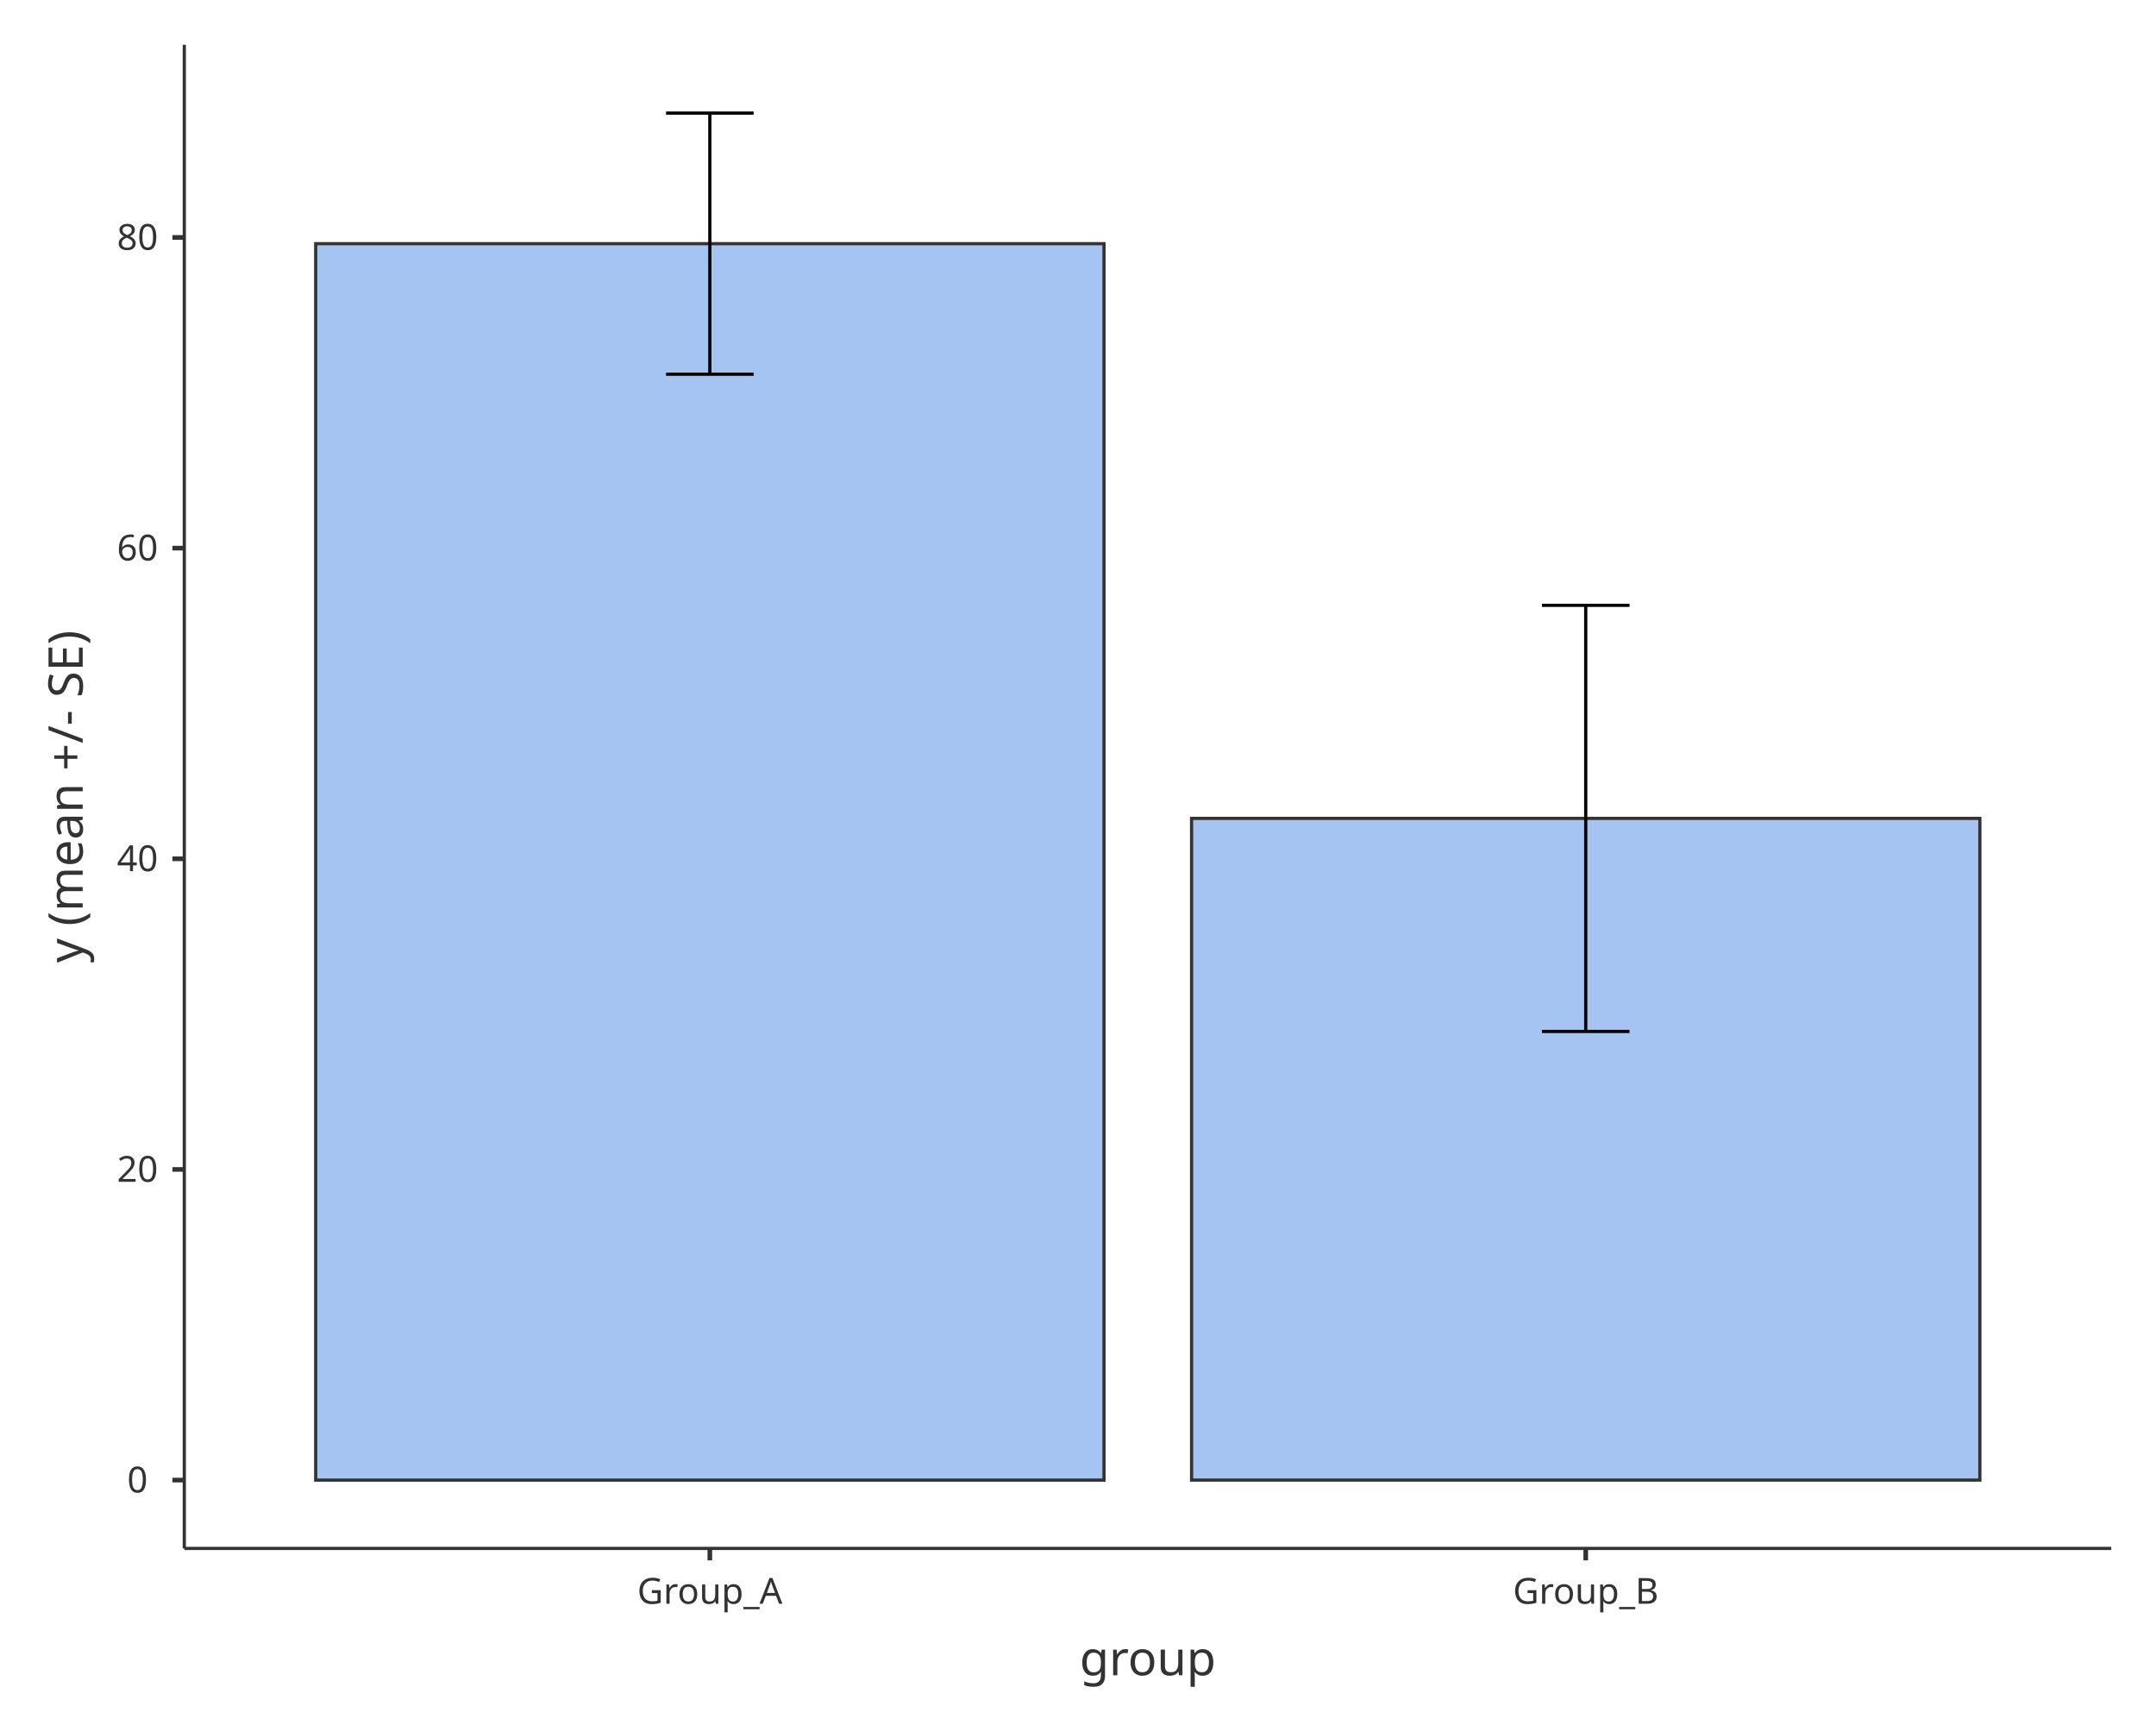
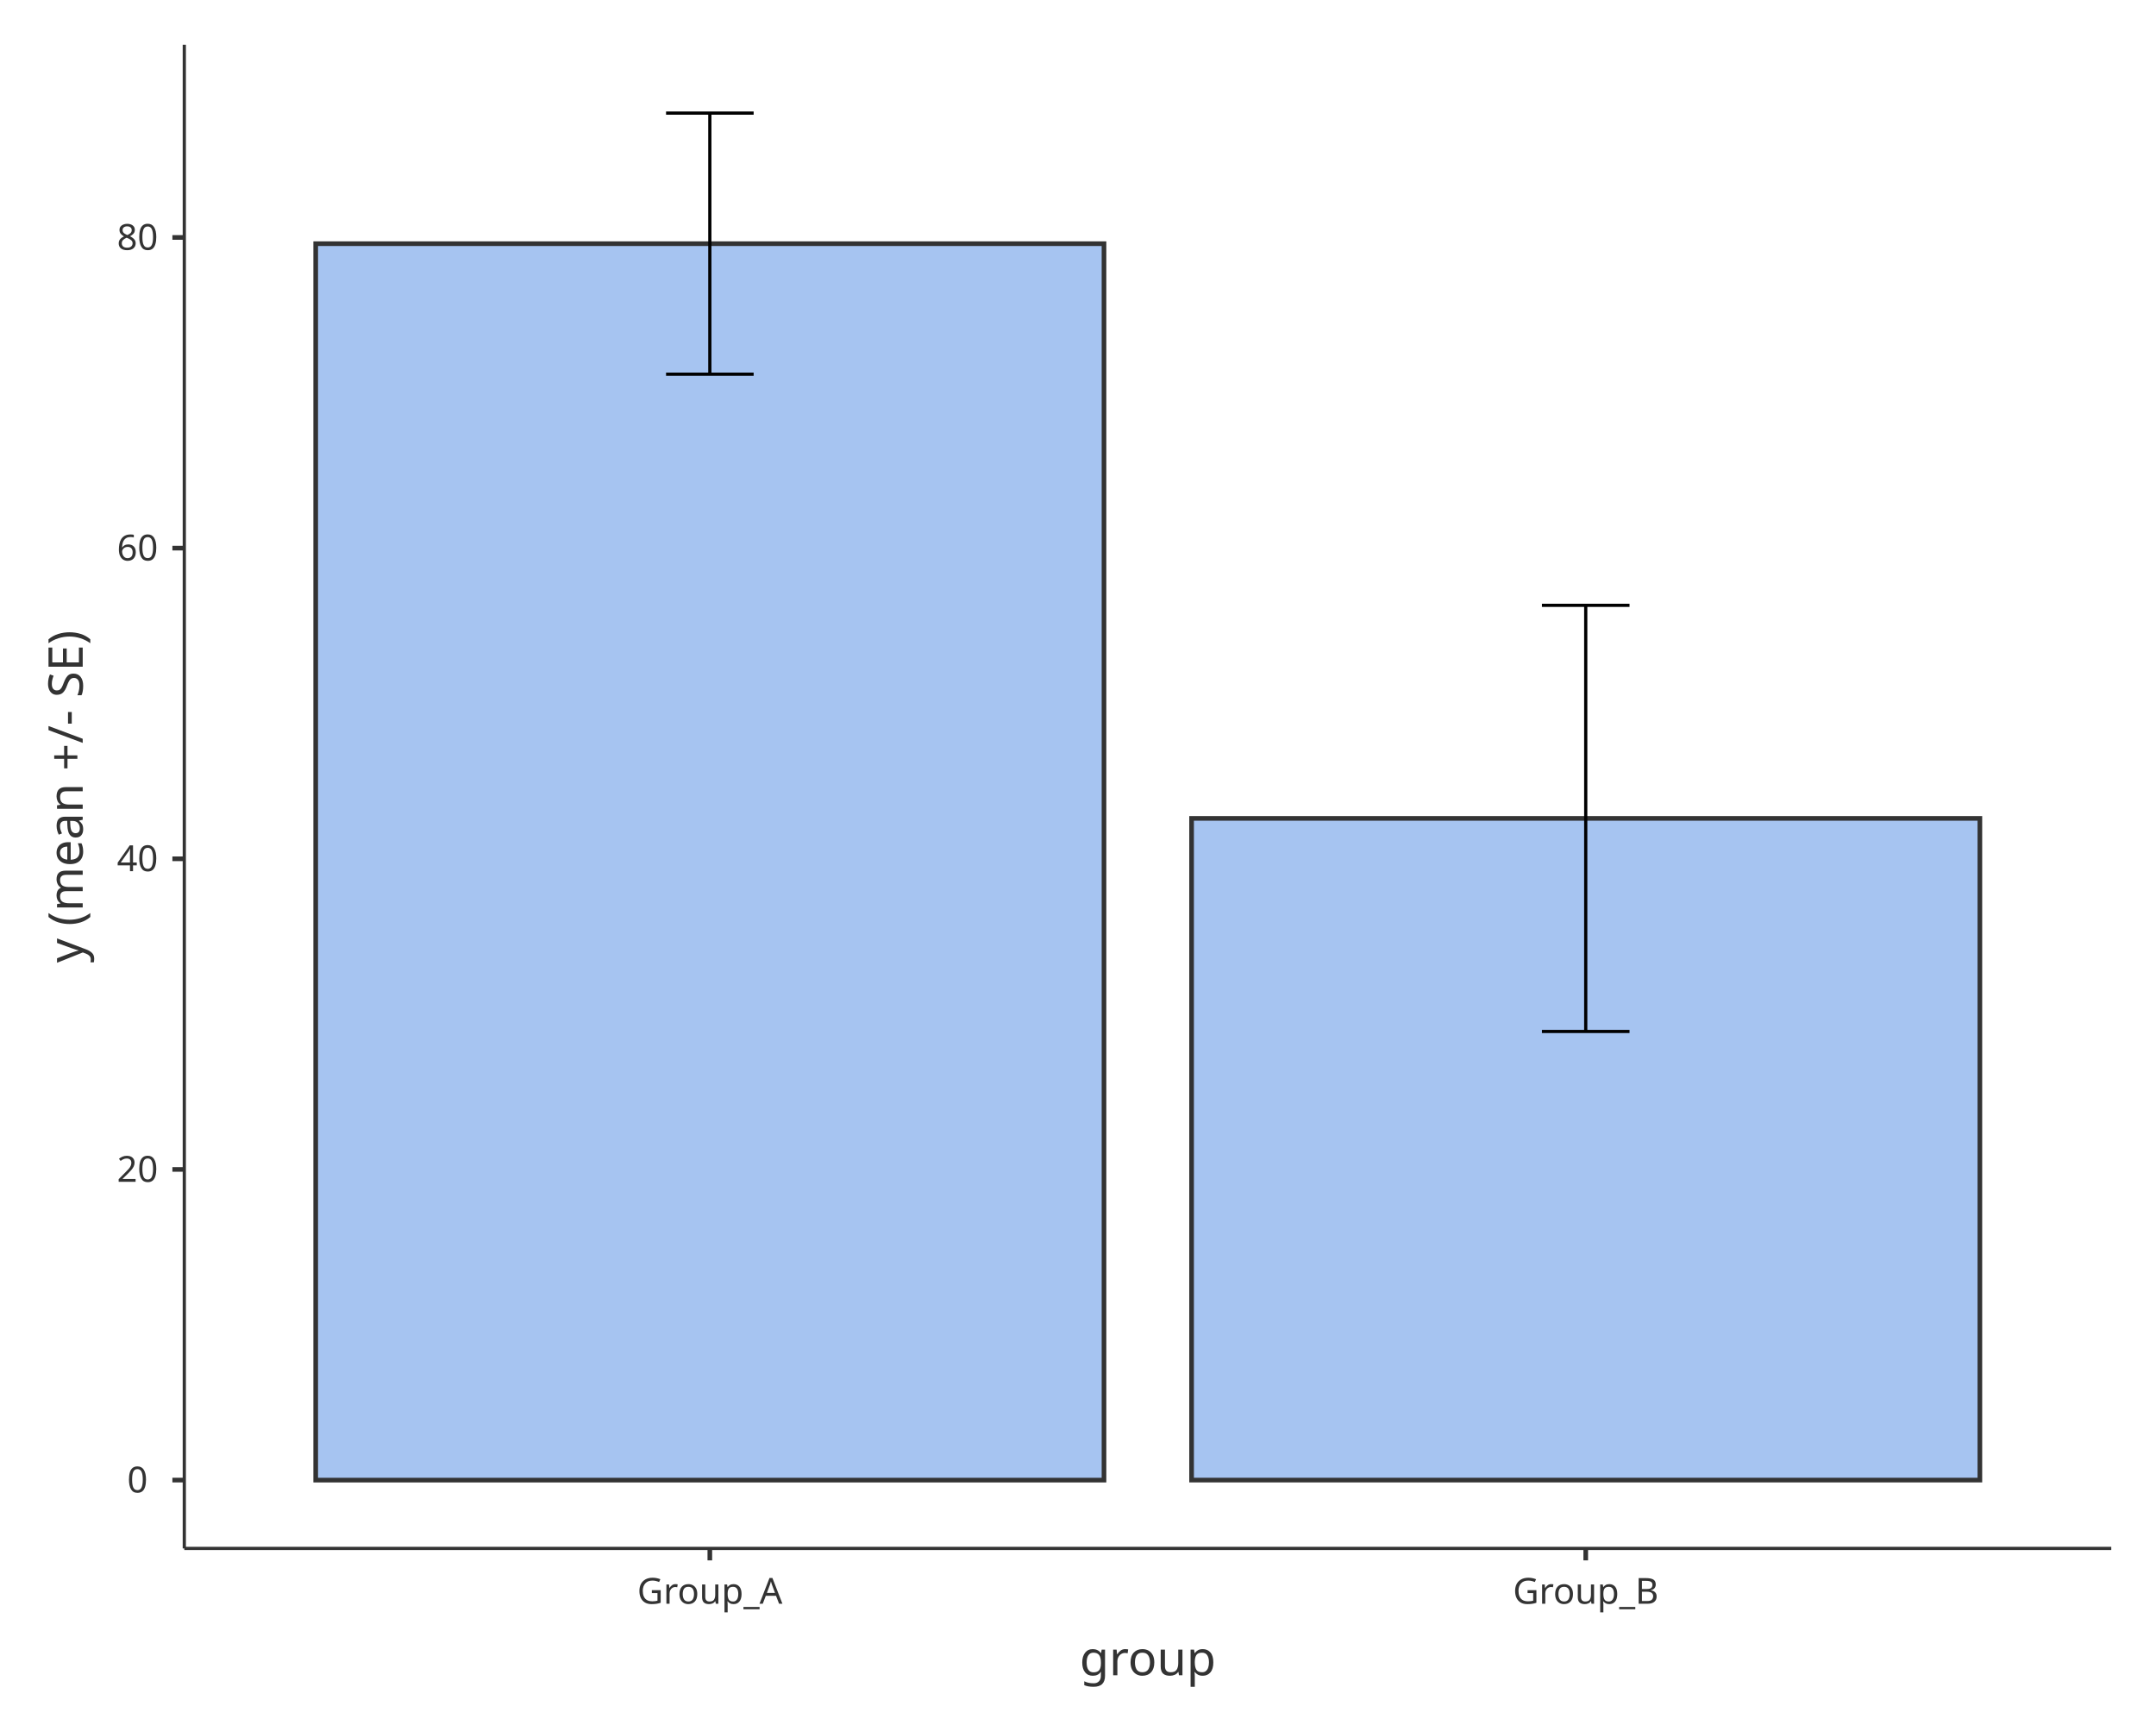
<svg xmlns="http://www.w3.org/2000/svg" class="svglite" data-engine-version="2.0" width="720.00pt" height="576.00pt" viewBox="0 0 720.00 576.00">
  <defs>
    <style type="text/css">
    .svglite line, .svglite polyline, .svglite polygon, .svglite path, .svglite rect, .svglite circle {
      fill: none;
      stroke: #000000;
      stroke-linecap: round;
      stroke-linejoin: round;
      stroke-miterlimit: 10.00;
    }
  </style>
  </defs>
  <rect width="100%" height="100%" style="stroke: none; fill: #FFFFFF;" />
  <defs>
    <clipPath id="cpMC4wMHw3MjAuMDB8MC4wMHw1NzYuMDA=">
      <rect x="0.00" y="0.00" width="720.00" height="576.00" />
    </clipPath>
  </defs>
  <g clip-path="url(#cpMC4wMHw3MjAuMDB8MC4wMHw1NzYuMDA=)">
    <rect x="0" y="0.00" width="720.00" height="576.00" style="stroke-width: 1.55; stroke: none;" />
  </g>
  <defs>
    <clipPath id="cpNjEuNTV8NzA1LjA2fDE0Ljk0fDUxNy4wNA==">
      <rect x="61.55" y="14.94" width="643.50" height="502.10" />
    </clipPath>
  </defs>
  <g clip-path="url(#cpNjEuNTV8NzA1LjA2fDE0Ljk0fDUxNy4wNA==)">
    <rect x="61.55" y="14.94" width="643.50" height="502.10" style="stroke-width: 1.55; stroke: none;" />
-     <rect x="105.43" y="81.37" width="263.25" height="412.86" style="stroke-width: 1.07; stroke: #333333; stroke-linecap: butt; stroke-linejoin: miter; fill: #A6C4F1;" />
-     <rect x="397.93" y="273.27" width="263.25" height="220.95" style="stroke-width: 1.07; stroke: #333333; stroke-linecap: butt; stroke-linejoin: miter; fill: #A6C4F1;" />
+     <rect x="105.43" y="81.37" width="263.25" height="412.86" style="stroke-width: 1.55; stroke: #333333; stroke-linecap: butt; stroke-linejoin: miter; fill: #A6C4F1;" />
+     <rect x="397.93" y="273.27" width="263.25" height="220.95" style="stroke-width: 1.55; stroke: #333333; stroke-linecap: butt; stroke-linejoin: miter; fill: #A6C4F1;" />
    <polyline points="222.43,37.77 251.68,37.77 " style="stroke-width: 1.07; stroke-linecap: butt;" />
    <polyline points="237.05,37.77 237.05,124.96 " style="stroke-width: 1.07; stroke-linecap: butt;" />
    <polyline points="222.43,124.96 251.68,124.96 " style="stroke-width: 1.07; stroke-linecap: butt;" />
    <polyline points="514.93,202.13 544.18,202.13 " style="stroke-width: 1.07; stroke-linecap: butt;" />
    <polyline points="529.56,202.13 529.56,344.42 " style="stroke-width: 1.07; stroke-linecap: butt;" />
    <polyline points="514.93,344.42 544.18,344.42 " style="stroke-width: 1.07; stroke-linecap: butt;" />
  </g>
  <g clip-path="url(#cpMC4wMHw3MjAuMDB8MC4wMHw1NzYuMDA=)">
    <polyline points="61.55,517.04 61.55,14.94 " style="stroke-width: 1.07; stroke: #333333; stroke-linecap: butt;" />
    <text x="45.91" y="498.35" text-anchor="middle" style="font-size: 12.00px; fill: #333333; font-family: sans;" textLength="6.67px" lengthAdjust="spacingAndGlyphs">0</text>
    <text x="45.91" y="394.62" text-anchor="middle" style="font-size: 12.00px; fill: #333333; font-family: sans;" textLength="13.35px" lengthAdjust="spacingAndGlyphs">20</text>
    <text x="45.91" y="290.89" text-anchor="middle" style="font-size: 12.00px; fill: #333333; font-family: sans;" textLength="13.35px" lengthAdjust="spacingAndGlyphs">40</text>
    <text x="45.91" y="187.15" text-anchor="middle" style="font-size: 12.00px; fill: #333333; font-family: sans;" textLength="13.35px" lengthAdjust="spacingAndGlyphs">60</text>
    <text x="45.91" y="83.42" text-anchor="middle" style="font-size: 12.00px; fill: #333333; font-family: sans;" textLength="13.35px" lengthAdjust="spacingAndGlyphs">80</text>
    <polyline points="57.57,494.22 61.55,494.22 " style="stroke-width: 1.55; stroke: #333333; stroke-linecap: butt;" />
    <polyline points="57.57,390.49 61.55,390.49 " style="stroke-width: 1.55; stroke: #333333; stroke-linecap: butt;" />
    <polyline points="57.57,286.76 61.55,286.76 " style="stroke-width: 1.55; stroke: #333333; stroke-linecap: butt;" />
    <polyline points="57.57,183.02 61.55,183.02 " style="stroke-width: 1.55; stroke: #333333; stroke-linecap: butt;" />
    <polyline points="57.57,79.29 61.55,79.29 " style="stroke-width: 1.55; stroke: #333333; stroke-linecap: butt;" />
    <polyline points="61.55,517.04 705.06,517.04 " style="stroke-width: 1.07; stroke: #333333; stroke-linecap: butt;" />
    <polyline points="237.05,521.03 237.05,517.04 " style="stroke-width: 1.55; stroke: #333333; stroke-linecap: butt;" />
    <polyline points="529.56,521.03 529.56,517.04 " style="stroke-width: 1.55; stroke: #333333; stroke-linecap: butt;" />
    <text x="237.05" y="535.51" text-anchor="middle" style="font-size: 12.00px; fill: #333333; font-family: sans;" textLength="48.04px" lengthAdjust="spacingAndGlyphs">Group_A</text>
    <text x="529.56" y="535.51" text-anchor="middle" style="font-size: 12.00px; fill: #333333; font-family: sans;" textLength="48.04px" lengthAdjust="spacingAndGlyphs">Group_B</text>
    <text x="383.31" y="559.40" text-anchor="middle" style="font-size: 16.00px; fill: #333333; font-family: sans;" textLength="40.92px" lengthAdjust="spacingAndGlyphs">group</text>
    <text transform="translate(27.62,265.99) rotate(-90)" text-anchor="middle" style="font-size: 16.00px; fill: #333333; font-family: sans;" textLength="116.95px" lengthAdjust="spacingAndGlyphs">y (mean +/-  SE)</text>
  </g>
</svg>
